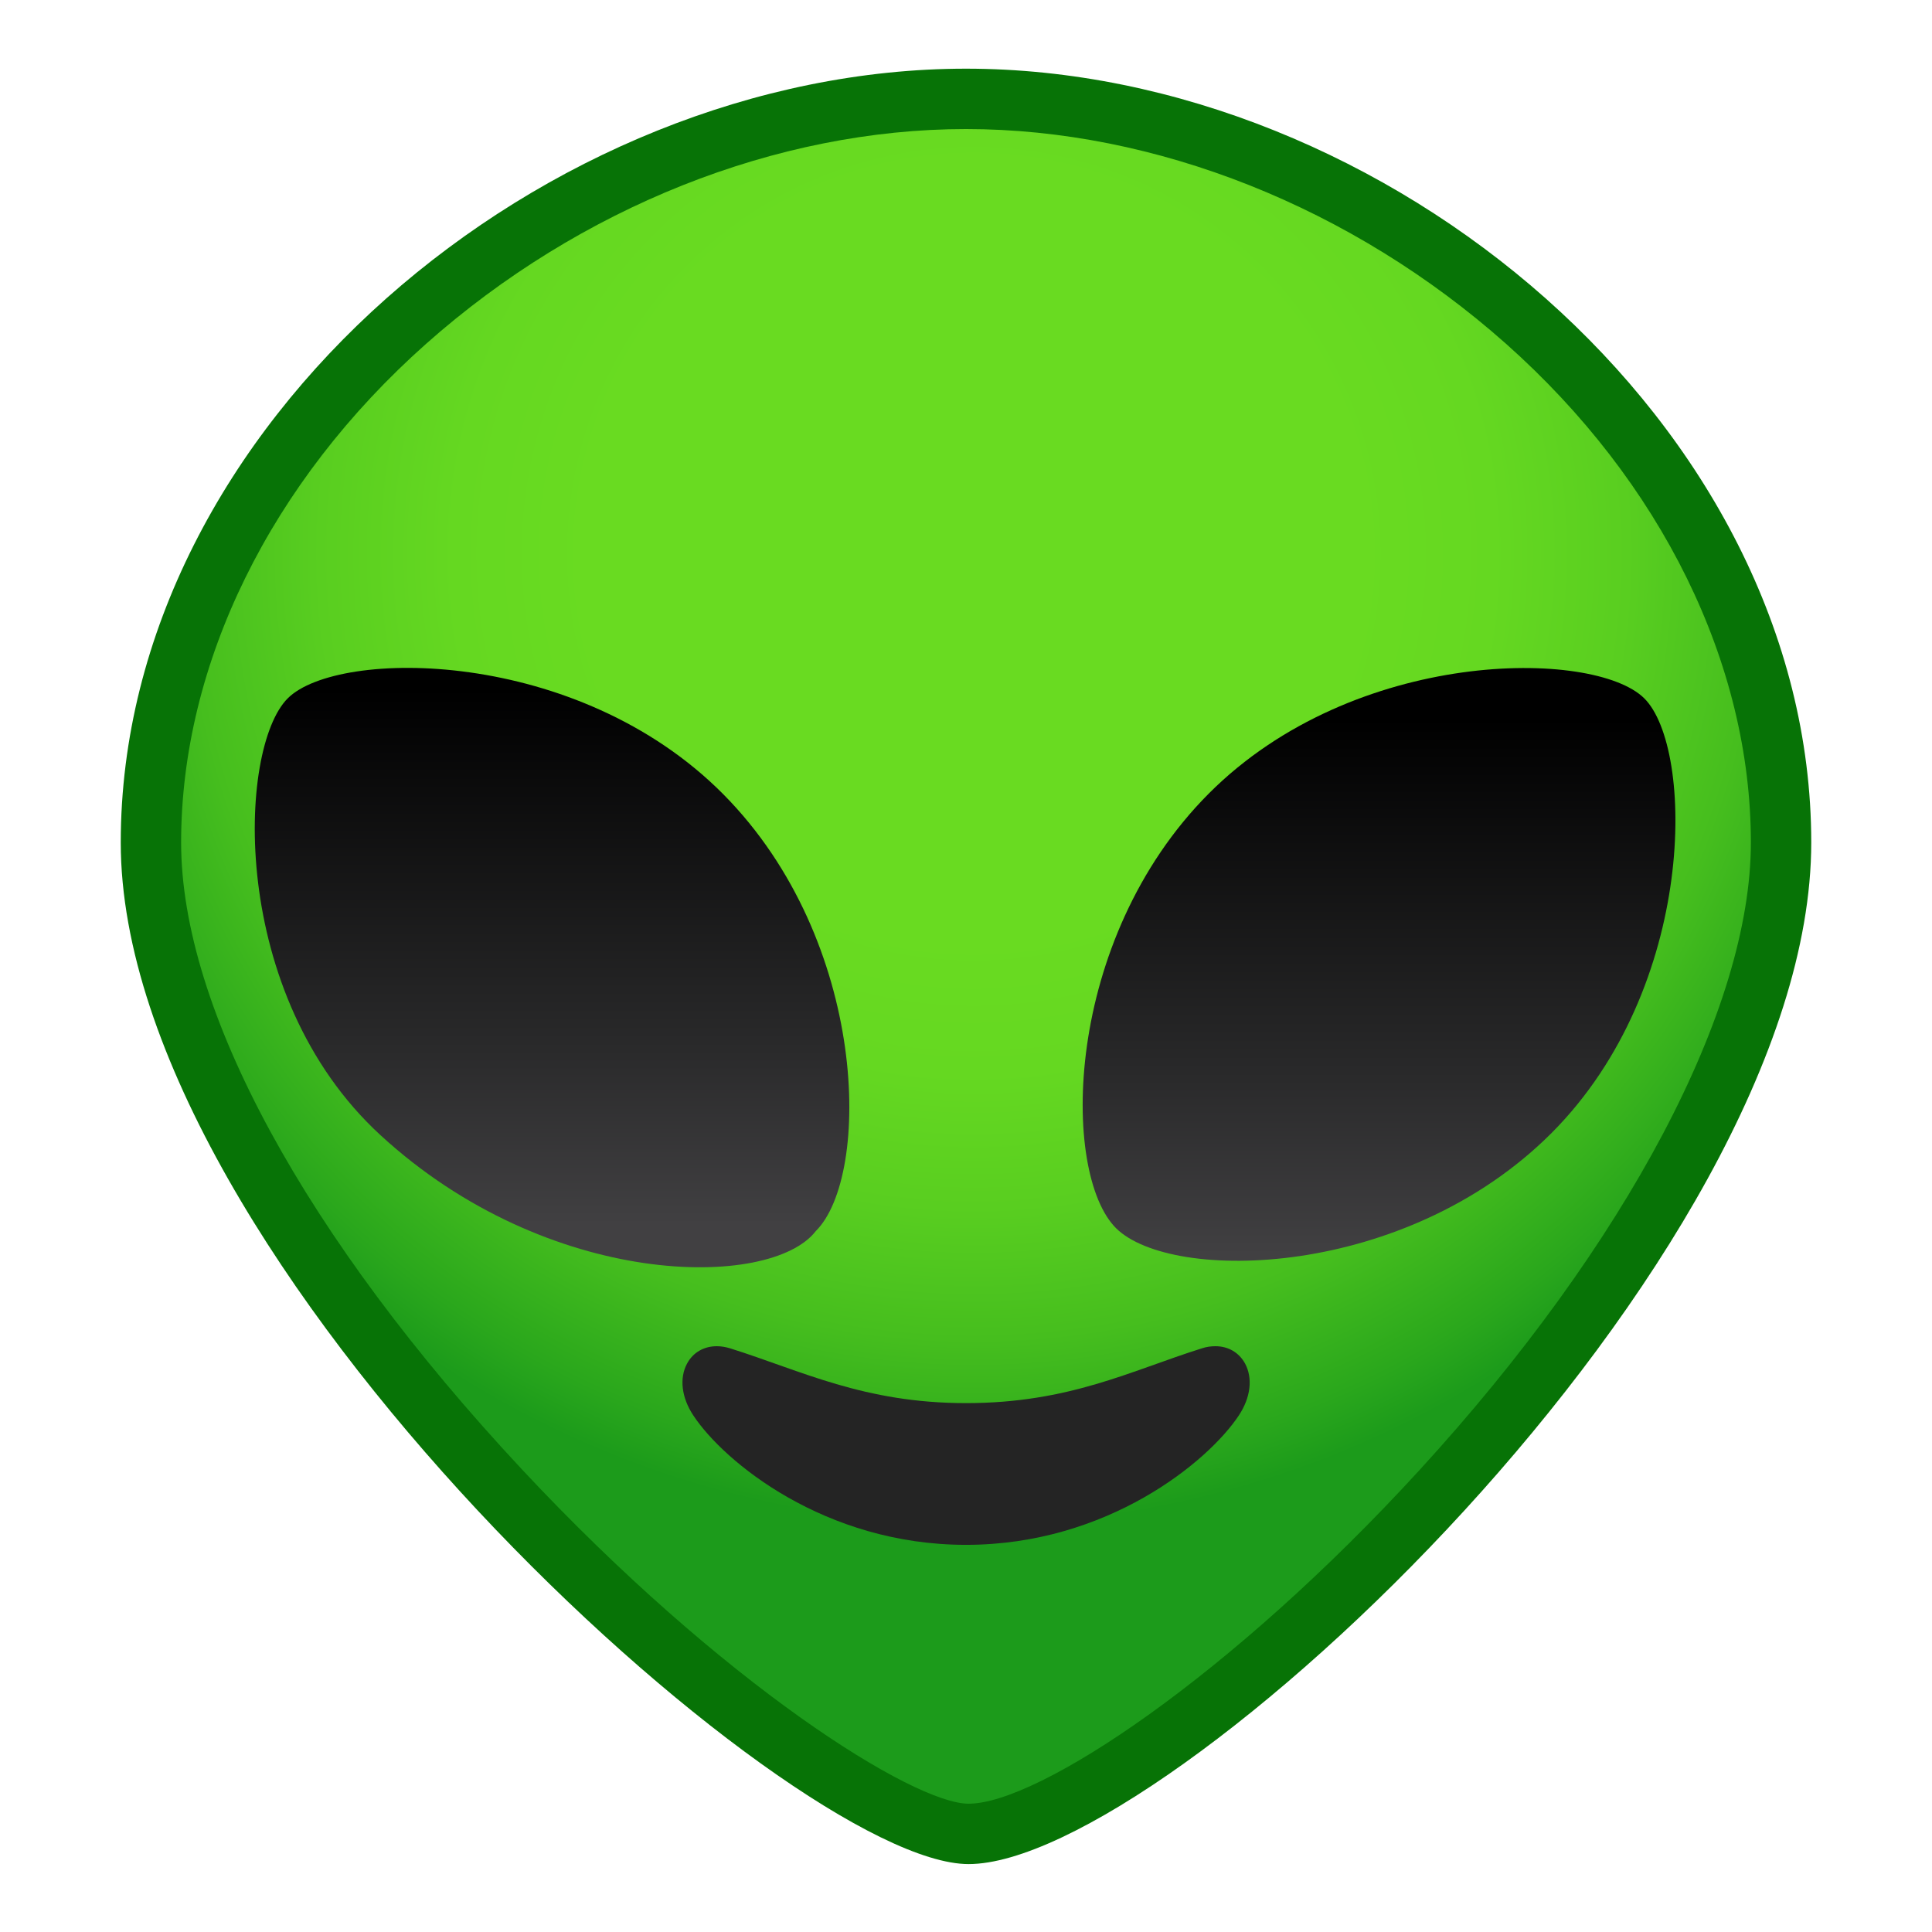
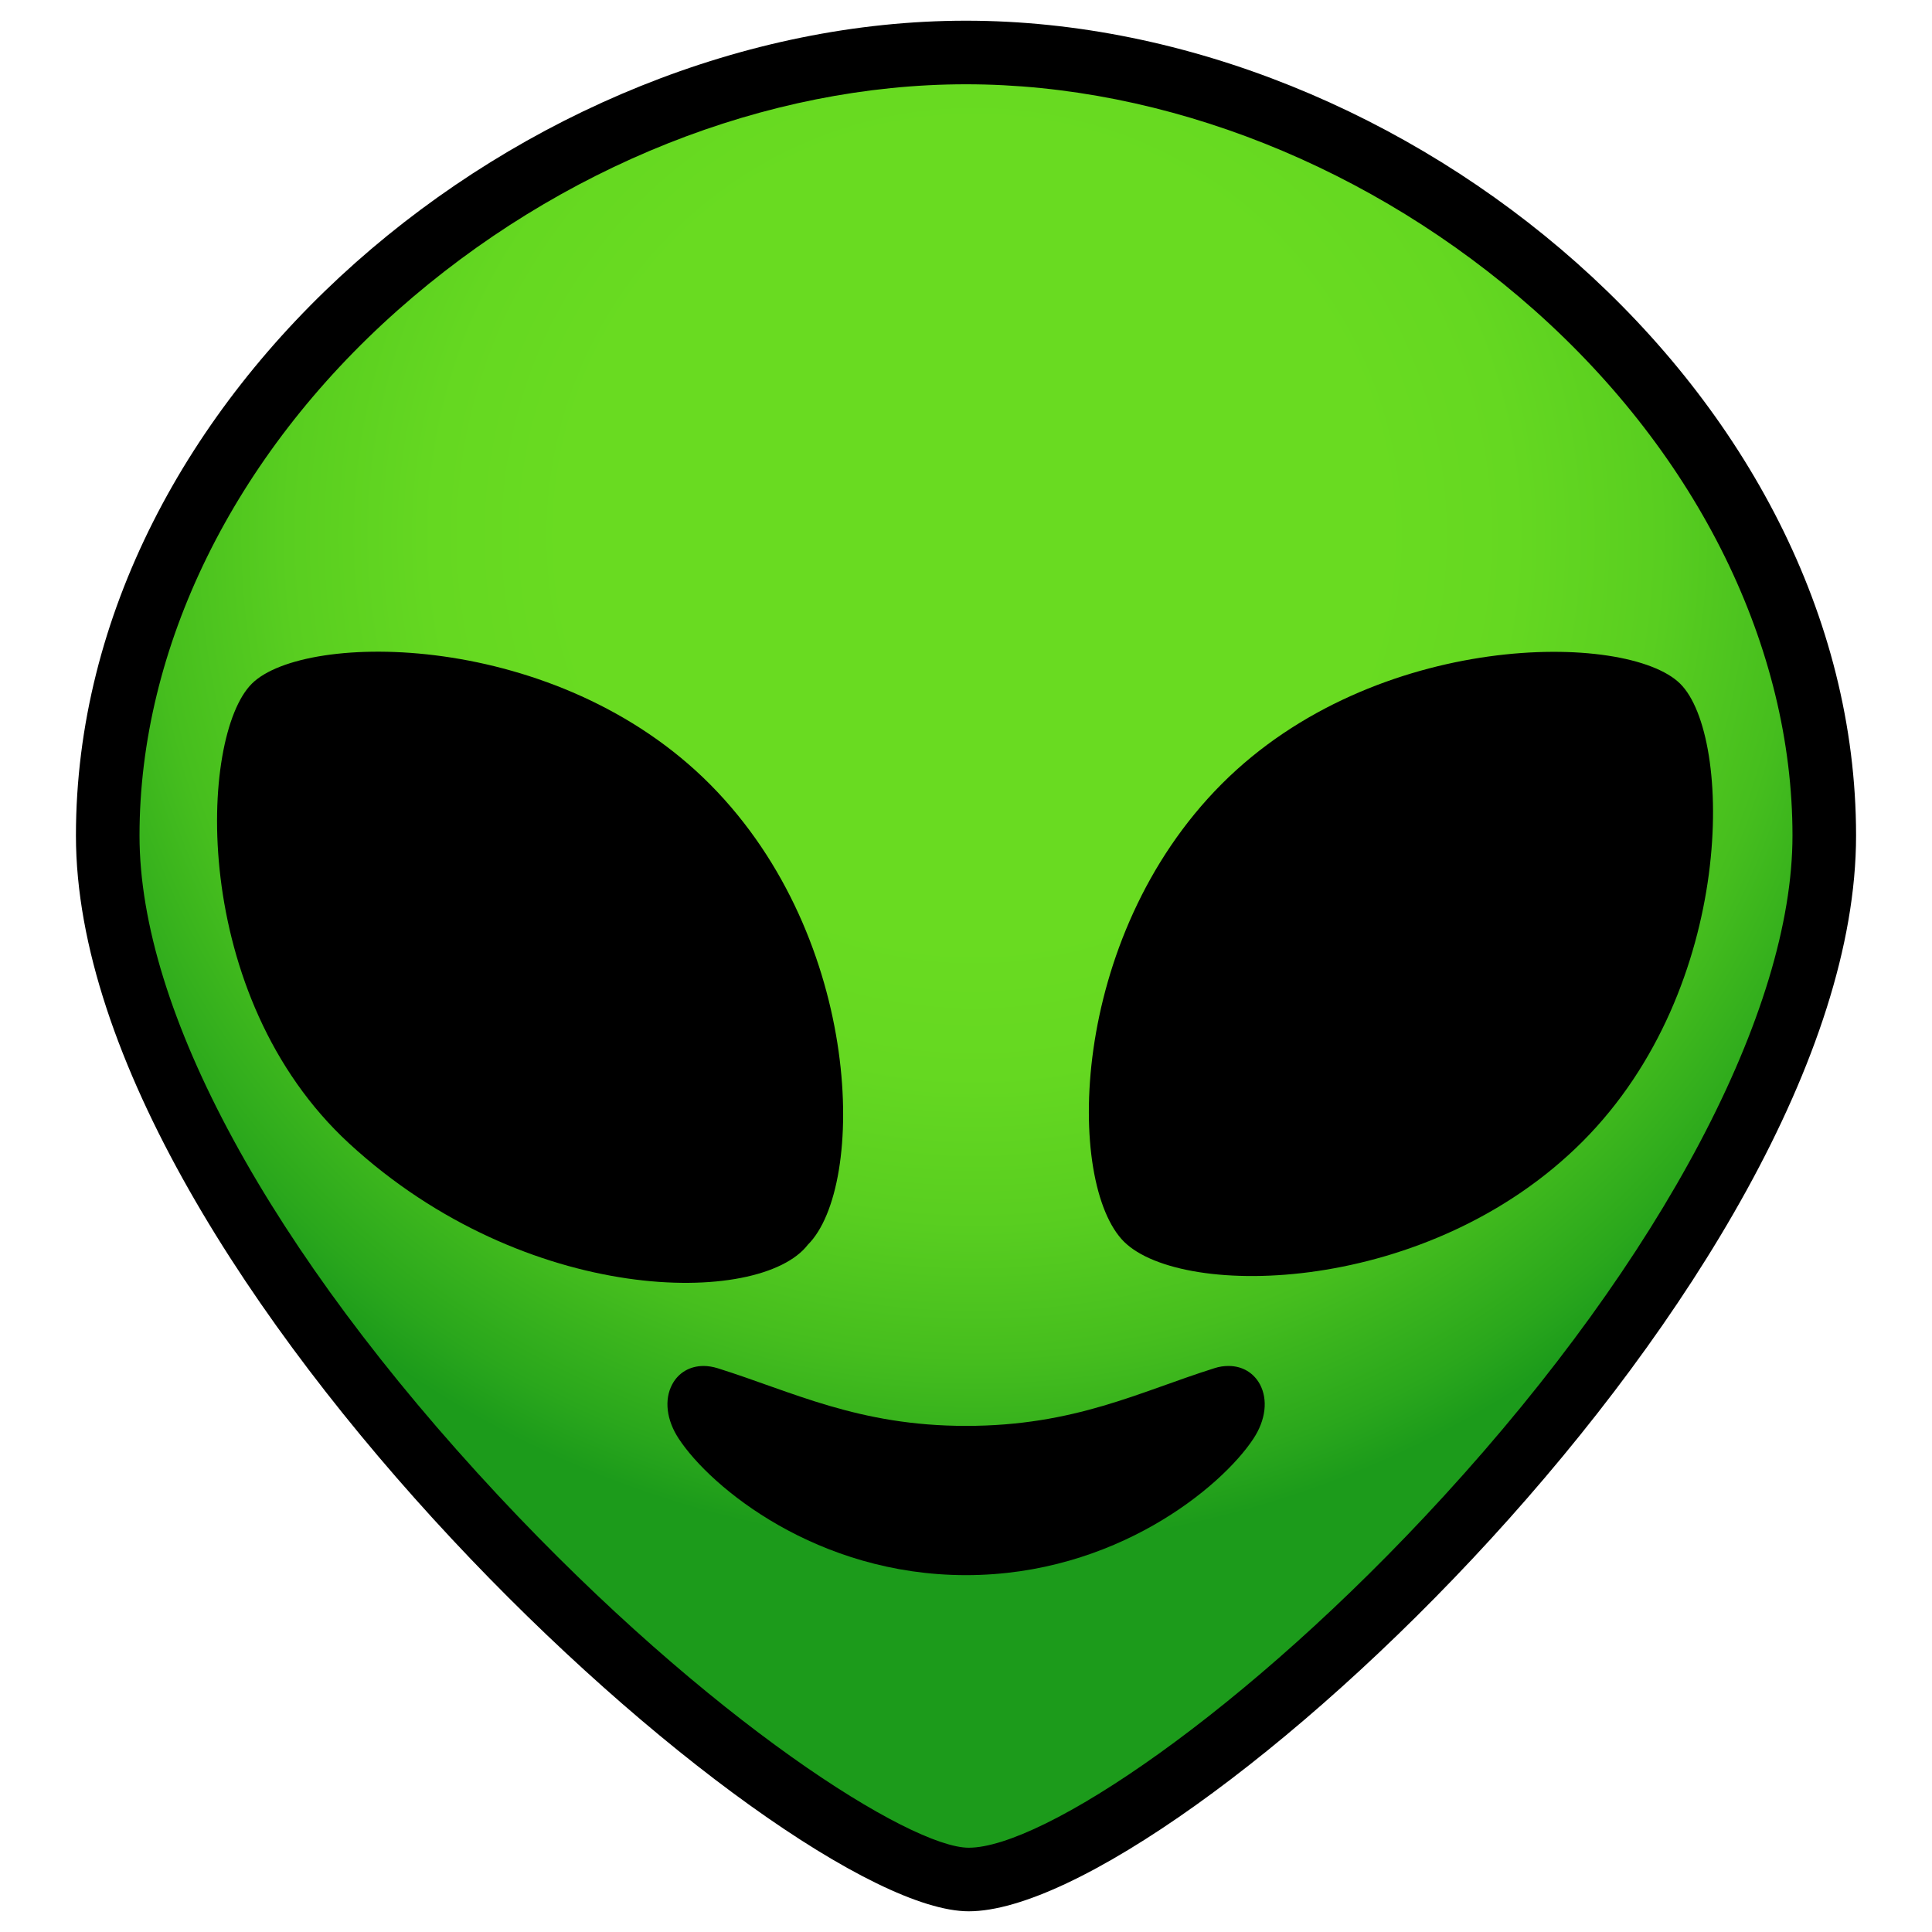
- <svg xmlns="http://www.w3.org/2000/svg" xmlns:xlink="http://www.w3.org/1999/xlink" width="128" height="128" style="enable-background:new 0 0 128 128;">
-   <symbol id="Grid" viewBox="-64.5 -64.5 129 129">
-     <g id="XMLID_102_">
-       <rect id="XMLID_110_" height="128" style="fill:none;stroke:#4285F4;stroke-miterlimit:10;" width="128" x="-64" y="-64" />
-       <path id="XMLID_109_" d="M36.95,37.82C27.32,46.32,14.2,51,0,51 c-14.27,0-27.39-4.62-36.96-13.01C-47.45,28.79-53,15.65-53,0c0-15.58,5.55-28.69,16.04-37.92C-27.36-46.35-14.24-51,0-51 c14.17,0,27.29,4.71,36.95,13.25C47.45-28.45,53-15.4,53,0C53,15.47,47.45,28.55,36.95,37.82z" style="fill:none;stroke:#4285F4;stroke-miterlimit:10;" />
-       <path id="XMLID_108_" d="M0,55L0,55L0,55c-29.59,0-57-19.01-57-55 c0-35.8,27.41-55,57-55h0h0c29.59,0,57,19.69,57,55C57,35.51,29.59,55,0,55z" style="fill:none;stroke:#4285F4;stroke-miterlimit:10;" />
-       <path id="XMLID_107_" d="M0-43c-12.29,0-23.54,3.94-31.68,11.09 C-40.39-24.25-45-13.21-45,0c0,29.7,22.6,43,45,43c21.67,0,45-13.46,45-43S21.67-43,0-43L0-43z" style="fill:none;stroke:#4285F4;stroke-miterlimit:10;" />
-       <line id="XMLID_106_" style="fill:none;stroke:#4285F4;stroke-miterlimit:10;" x1="-0.01" x2="-0.01" y1="51" y2="-51" />
-       <line id="XMLID_105_" style="fill:none;stroke:#4285F4;stroke-miterlimit:10;" x1="-16" x2="-16" y1="48.95" y2="-48.93" />
-       <line id="XMLID_104_" style="fill:none;stroke:#4285F4;stroke-miterlimit:10;" x1="15.99" x2="15.99" y1="48.91" y2="-48.93" />
-       <line id="XMLID_103_" style="fill:none;stroke:#4285F4;stroke-miterlimit:10;" x1="53" x2="-53" y1="0.08" y2="0.08" />
+ <svg xmlns="http://www.w3.org/2000/svg" width="100%" height="100%" viewBox="0 0 128 128" version="1.1" xml:space="preserve" style="fill-rule:evenodd;clip-rule:evenodd;stroke-linejoin:round;stroke-miterlimit:2;">
+   <g id="Grid">
    </g>
-   </symbol>
  <g id="Layer_1">
-     <g>
-       <radialGradient id="SVGID_1_" cx="64.519" cy="36.689" gradientUnits="userSpaceOnUse" r="71.482">
-         <stop offset="0.356" style="stop-color:#69DB21" />
-         <stop offset="0.482" style="stop-color:#65D821" />
-         <stop offset="0.606" style="stop-color:#59CE20" />
-         <stop offset="0.728" style="stop-color:#46BE1E" />
-         <stop offset="0.849" style="stop-color:#2AA71C" />
-         <stop offset="0.901" style="stop-color:#1C9B1B" />
-       </radialGradient>
-       <path d="M64.17,121.5C53.39,121.5,10,82.2,10,55.82c0-12.41,6.17-25,16.92-34.55 C37.46,11.92,50.97,6.55,64,6.55c13.03,0,26.55,5.36,37.08,14.72C111.83,30.81,118,43.41,118,55.82c0,11.68-8.18,27.31-22.45,42.9 C82.49,112.98,69.34,121.5,64.17,121.5z" style="fill:url(#SVGID_1_);" />
-       <path d="M64,8.55c12.55,0,25.58,5.18,35.76,14.21C110.08,31.93,116,43.98,116,55.82 c0,11.02-8.2,26.55-21.93,41.55c-12.51,13.67-25.27,22.13-29.9,22.13c-3.64,0-16.27-7.89-29.6-22.16 C20.23,81.98,12,66.85,12,55.82c0-11.84,5.92-23.89,16.24-33.05C38.42,13.74,51.45,8.55,64,8.55 M64,4.55 c-27.76,0-56,23.51-56,51.27c0,27.76,44.33,67.68,56.17,67.68c13.17,0,55.83-39.92,55.83-67.68S91.76,4.55,64,4.55L64,4.55z" style="fill:#077306;" />
+     <g transform="matrix(1.05302,0,0,1.05302,-3.393278,-3.419604)">
+       <path d="M64.17,121.5C53.39,121.5 10,82.2 10,55.82C10,43.41 16.17,30.82 26.92,21.27C37.46,11.92 50.97,6.55 64,6.55C77.03,6.55 90.55,11.91 101.08,21.27C111.83,30.81 118,43.41 118,55.82C118,67.5 109.82,83.13 95.55,98.72C82.49,112.98 69.34,121.5 64.17,121.5Z" style="fill:url(#_Radial1);fill-rule:nonzero;" />
    </g>
-     <linearGradient id="SVGID_3_" gradientUnits="userSpaceOnUse" x1="36.576" x2="36.576" y1="81.167" y2="45.665">
-       <stop offset="0" style="stop-color:#414042" />
-       <stop offset="0.344" style="stop-color:#29292A" />
-       <stop offset="1" style="stop-color:#000000" />
-     </linearGradient>
-     <path d="M54.05,81.56c-2.99,3.89-17.71,3.89-28.85-6.36c-10.1-9.29-9.46-25.64-6.13-28.94 c3.33-3.31,19.19-3.38,28.85,6.36C57.58,62.37,57.72,77.92,54.05,81.56z" style="fill:url(#SVGID_3_);" />
-     <linearGradient id="SVGID_4_" gradientUnits="userSpaceOnUse" x1="91.364" x2="91.364" y1="83.167" y2="47.642">
-       <stop offset="0" style="stop-color:#414042" />
-       <stop offset="0.344" style="stop-color:#29292A" />
-       <stop offset="1" style="stop-color:#000000" />
-     </linearGradient>
-     <path d="M80.08,52.58c9.66-9.69,25.52-9.61,28.85-6.32c3.33,3.28,3.53,19.11-6.13,28.8 c-9.67,9.69-25.16,9.95-28.85,6.32C70.28,77.75,70.42,62.28,80.08,52.58z" style="fill:url(#SVGID_4_);" />
-     <path id="XMLID_2_" d="M64,102.35c-9.37,0-16.06-5.52-18.07-8.58c-0.78-1.18-0.93-2.47-0.41-3.43 c0.39-0.73,1.11-1.15,1.97-1.15c0.29,0,0.58,0.05,0.88,0.14c4.72,1.48,8.85,3.63,15.63,3.63c6.85,0,10.92-2.15,15.63-3.63 c0.3-0.1,0.6-0.14,0.89-0.14c0.86,0,1.57,0.42,1.97,1.15c0.52,0.97,0.37,2.25-0.41,3.43C80.06,96.83,73.37,102.35,64,102.35z" style="fill:#242424;" />
-   </g>
-   <g id="Layer_2" style="display:none;">
-     <g style="display:inline;">
-       <g style="opacity:0.6;">
-         <circle cx="64" cy="64" r="28" style="opacity:0.61;fill:none;stroke:#000000;stroke-width:0.263;stroke-miterlimit:10;" />
-         <line style="opacity:0.61;fill:none;stroke:#000000;stroke-width:0.25;stroke-miterlimit:10;" x1="84" x2="84" y1="0" y2="128" />
-         <line style="opacity:0.61;fill:none;stroke:#000000;stroke-width:0.25;stroke-miterlimit:10;" x1="44" x2="44" y1="0" y2="128" />
-         <line style="opacity:0.61;fill:none;stroke:#000000;stroke-width:0.25;stroke-miterlimit:10;" x1="64" x2="64" y1="0" y2="128" />
-         <line style="opacity:0.61;fill:none;stroke:#000000;stroke-width:0.25;stroke-miterlimit:10;" x1="128" x2="0" y1="64" y2="64" />
-         <line style="opacity:0.61;fill:none;stroke:#000000;stroke-width:0.25;stroke-miterlimit:10;" x1="128" x2="0" y1="44" y2="44" />
-         <line style="opacity:0.61;fill:none;stroke:#000000;stroke-width:0.25;stroke-miterlimit:10;" x1="128" x2="0" y1="83.75" y2="83.75" />
-         <line style="opacity:0.61;fill:none;stroke:#000000;stroke-width:0.25;stroke-miterlimit:10;" x1="128" x2="0" y1="128" y2="0" />
-         <line style="opacity:0.61;fill:none;stroke:#000000;stroke-width:0.25;stroke-miterlimit:10;" x1="0" x2="128" y1="128" y2="0" />
-         <g style="opacity:0.61;">
-           <path d="M64,4.26c32.94,0,59.74,26.8,59.74,59.74S96.94,123.74,64,123.74S4.26,96.94,4.26,64S31.06,4.26,64,4.26 M64,4 C30.86,4,4,30.86,4,64s26.86,60,60,60s60-26.86,60-60S97.14,4,64,4L64,4z" />
-         </g>
-         <path d="M107.97,115.97H20.03 c-4.42,0-8.03-3.61-8.03-8.03V20.03c0-4.42,3.61-8.03,8.03-8.03h87.94c4.42,0,8.03,3.61,8.03,8.03v87.91 C116,112.36,112.39,115.97,107.97,115.97z" style="opacity:0.61;fill:none;stroke:#000000;stroke-width:0.258;stroke-miterlimit:10;" />
-         <path d="M100,124H28c-4.4,0-8-3.6-8-8 V12c0-4.4,3.6-8,8-8h72c4.4,0,8,3.6,8,8v104C108,120.4,104.4,124,100,124z" style="opacity:0.61;fill:none;stroke:#000000;stroke-width:0.263;stroke-miterlimit:10;" />
-         <path d="M113.77,108H14.23 C8.6,108,4,103.4,4,97.77V30.28c0-5.63,4.6-10.23,10.23-10.23h99.54c5.63,0,10.23,4.6,10.23,10.23v67.48 C124,103.4,119.4,108,113.77,108z" style="opacity:0.61;fill:none;stroke:#000000;stroke-width:0.263;stroke-miterlimit:10;" />
-       </g>
-       <g>
-         <g style="opacity:0.2;">
-           <defs>
-             <rect id="SVGID_2_" height="128" style="opacity:0.2;" width="128" x="0" y="0" />
-           </defs>
-           <clipPath id="SVGID_5_">
-             <use style="overflow:visible;" xlink:href="#SVGID_2_" />
-           </clipPath>
-           <g style="clip-path:url(#SVGID_5_);">
-             <g>
-               <line style="fill:none;stroke:#000000;stroke-width:0.25;stroke-miterlimit:10;" x1="-28" x2="-28" y1="160" y2="-32" />
-               <line style="fill:none;stroke:#000000;stroke-width:0.25;stroke-miterlimit:10;" x1="-24" x2="-24" y1="160" y2="-32" />
-               <line style="fill:none;stroke:#000000;stroke-width:0.25;stroke-miterlimit:10;" x1="-20" x2="-20" y1="160" y2="-32" />
-               <line style="fill:none;stroke:#000000;stroke-width:0.25;stroke-miterlimit:10;" x1="-16" x2="-16" y1="160" y2="-32" />
-               <line style="fill:none;stroke:#000000;stroke-width:0.25;stroke-miterlimit:10;" x1="-12" x2="-12" y1="160" y2="-32" />
-               <line style="fill:none;stroke:#000000;stroke-width:0.25;stroke-miterlimit:10;" x1="-8" x2="-8" y1="160" y2="-32" />
-               <line style="fill:none;stroke:#000000;stroke-width:0.25;stroke-miterlimit:10;" x1="-4" x2="-4" y1="160" y2="-32" />
-               <line style="fill:none;stroke:#000000;stroke-width:0.25;stroke-miterlimit:10;" x1="0" x2="0" y1="160" y2="-32" />
-               <line style="fill:none;stroke:#000000;stroke-width:0.25;stroke-miterlimit:10;" x1="4" x2="4" y1="160" y2="-32" />
-               <line style="fill:none;stroke:#000000;stroke-width:0.25;stroke-miterlimit:10;" x1="8" x2="8" y1="160" y2="-32" />
-               <line style="fill:none;stroke:#000000;stroke-width:0.25;stroke-miterlimit:10;" x1="12" x2="12" y1="160" y2="-32" />
-               <line style="fill:none;stroke:#000000;stroke-width:0.25;stroke-miterlimit:10;" x1="16" x2="16" y1="160" y2="-32" />
-               <line style="fill:none;stroke:#000000;stroke-width:0.25;stroke-miterlimit:10;" x1="20" x2="20" y1="160" y2="-32" />
-               <line style="fill:none;stroke:#000000;stroke-width:0.25;stroke-miterlimit:10;" x1="24" x2="24" y1="160" y2="-32" />
-               <line style="fill:none;stroke:#000000;stroke-width:0.25;stroke-miterlimit:10;" x1="28" x2="28" y1="160" y2="-32" />
-               <line style="fill:none;stroke:#000000;stroke-width:0.25;stroke-miterlimit:10;" x1="32" x2="32" y1="160" y2="-32" />
-               <line style="fill:none;stroke:#000000;stroke-width:0.25;stroke-miterlimit:10;" x1="36" x2="36" y1="160" y2="-32" />
-               <line style="fill:none;stroke:#000000;stroke-width:0.25;stroke-miterlimit:10;" x1="40" x2="40" y1="160" y2="-32" />
-               <line style="fill:none;stroke:#000000;stroke-width:0.25;stroke-miterlimit:10;" x1="44" x2="44" y1="160" y2="-32" />
-               <line style="fill:none;stroke:#000000;stroke-width:0.25;stroke-miterlimit:10;" x1="48" x2="48" y1="160" y2="-32" />
-               <line style="fill:none;stroke:#000000;stroke-width:0.25;stroke-miterlimit:10;" x1="52" x2="52" y1="160" y2="-32" />
-               <line style="fill:none;stroke:#000000;stroke-width:0.25;stroke-miterlimit:10;" x1="56" x2="56" y1="160" y2="-32" />
-               <line style="fill:none;stroke:#000000;stroke-width:0.25;stroke-miterlimit:10;" x1="60" x2="60" y1="160" y2="-32" />
-               <line style="fill:none;stroke:#000000;stroke-width:0.25;stroke-miterlimit:10;" x1="64" x2="64" y1="160" y2="-32" />
-               <line style="fill:none;stroke:#000000;stroke-width:0.25;stroke-miterlimit:10;" x1="68" x2="68" y1="160" y2="-32" />
-               <line style="fill:none;stroke:#000000;stroke-width:0.25;stroke-miterlimit:10;" x1="72" x2="72" y1="160" y2="-32" />
-               <line style="fill:none;stroke:#000000;stroke-width:0.25;stroke-miterlimit:10;" x1="76" x2="76" y1="160" y2="-32" />
-               <line style="fill:none;stroke:#000000;stroke-width:0.25;stroke-miterlimit:10;" x1="80" x2="80" y1="160" y2="-32" />
-               <line style="fill:none;stroke:#000000;stroke-width:0.25;stroke-miterlimit:10;" x1="84" x2="84" y1="160" y2="-32" />
-               <line style="fill:none;stroke:#000000;stroke-width:0.25;stroke-miterlimit:10;" x1="88" x2="88" y1="160" y2="-32" />
-               <line style="fill:none;stroke:#000000;stroke-width:0.25;stroke-miterlimit:10;" x1="92" x2="92" y1="160" y2="-32" />
-               <line style="fill:none;stroke:#000000;stroke-width:0.25;stroke-miterlimit:10;" x1="96" x2="96" y1="160" y2="-32" />
-               <line style="fill:none;stroke:#000000;stroke-width:0.25;stroke-miterlimit:10;" x1="100" x2="100" y1="160" y2="-32" />
-               <line style="fill:none;stroke:#000000;stroke-width:0.25;stroke-miterlimit:10;" x1="104" x2="104" y1="160" y2="-32" />
-               <line style="fill:none;stroke:#000000;stroke-width:0.25;stroke-miterlimit:10;" x1="108" x2="108" y1="160" y2="-32" />
-               <line style="fill:none;stroke:#000000;stroke-width:0.25;stroke-miterlimit:10;" x1="112" x2="112" y1="160" y2="-32" />
-               <line style="fill:none;stroke:#000000;stroke-width:0.25;stroke-miterlimit:10;" x1="116" x2="116" y1="160" y2="-32" />
-               <line style="fill:none;stroke:#000000;stroke-width:0.25;stroke-miterlimit:10;" x1="120" x2="120" y1="160" y2="-32" />
-               <line style="fill:none;stroke:#000000;stroke-width:0.25;stroke-miterlimit:10;" x1="124" x2="124" y1="160" y2="-32" />
-               <line style="fill:none;stroke:#000000;stroke-width:0.25;stroke-miterlimit:10;" x1="128" x2="128" y1="160" y2="-32" />
-               <line style="fill:none;stroke:#000000;stroke-width:0.25;stroke-miterlimit:10;" x1="132" x2="132" y1="160" y2="-32" />
-               <line style="fill:none;stroke:#000000;stroke-width:0.25;stroke-miterlimit:10;" x1="136" x2="136" y1="160" y2="-32" />
-               <line style="fill:none;stroke:#000000;stroke-width:0.25;stroke-miterlimit:10;" x1="137" x2="137" y1="166.05" y2="-25.95" />
-               <line style="fill:none;stroke:#000000;stroke-width:0.25;stroke-miterlimit:10;" x1="144" x2="144" y1="160" y2="-32" />
-               <line style="fill:none;stroke:#000000;stroke-width:0.25;stroke-miterlimit:10;" x1="148" x2="148" y1="160" y2="-32" />
-               <line style="fill:none;stroke:#000000;stroke-width:0.25;stroke-miterlimit:10;" x1="152" x2="152" y1="160" y2="-32" />
-               <line style="fill:none;stroke:#000000;stroke-width:0.25;stroke-miterlimit:10;" x1="156" x2="156" y1="160" y2="-32" />
-             </g>
-             <g>
-               <line style="fill:none;stroke:#000000;stroke-width:0.25;stroke-miterlimit:10;" x1="-32" x2="160" y1="-28" y2="-28" />
-               <line style="fill:none;stroke:#000000;stroke-width:0.25;stroke-miterlimit:10;" x1="-32" x2="160" y1="-24" y2="-24" />
-               <line style="fill:none;stroke:#000000;stroke-width:0.25;stroke-miterlimit:10;" x1="-32" x2="160" y1="-20" y2="-20" />
-               <line style="fill:none;stroke:#000000;stroke-width:0.25;stroke-miterlimit:10;" x1="-32" x2="160" y1="-16" y2="-16" />
-               <line style="fill:none;stroke:#000000;stroke-width:0.25;stroke-miterlimit:10;" x1="-32" x2="160" y1="-12" y2="-12" />
-               <line style="fill:none;stroke:#000000;stroke-width:0.25;stroke-miterlimit:10;" x1="-32" x2="160" y1="-8" y2="-8" />
-               <line style="fill:none;stroke:#000000;stroke-width:0.25;stroke-miterlimit:10;" x1="-32" x2="160" y1="-4" y2="-4" />
-               <line style="fill:none;stroke:#000000;stroke-width:0.25;stroke-miterlimit:10;" x1="-32" x2="160" y1="0" y2="0" />
-               <line style="fill:none;stroke:#000000;stroke-width:0.25;stroke-miterlimit:10;" x1="-32" x2="160" y1="4" y2="4" />
-               <line style="fill:none;stroke:#000000;stroke-width:0.25;stroke-miterlimit:10;" x1="-32" x2="160" y1="8" y2="8" />
-               <line style="fill:none;stroke:#000000;stroke-width:0.25;stroke-miterlimit:10;" x1="-32" x2="160" y1="12" y2="12" />
-               <line style="fill:none;stroke:#000000;stroke-width:0.25;stroke-miterlimit:10;" x1="-32" x2="160" y1="16" y2="16" />
-               <line style="fill:none;stroke:#000000;stroke-width:0.25;stroke-miterlimit:10;" x1="-32" x2="160" y1="20" y2="20" />
-               <line style="fill:none;stroke:#000000;stroke-width:0.25;stroke-miterlimit:10;" x1="-32" x2="160" y1="24" y2="24" />
-               <line style="fill:none;stroke:#000000;stroke-width:0.25;stroke-miterlimit:10;" x1="-32" x2="160" y1="28" y2="28" />
-               <line style="fill:none;stroke:#000000;stroke-width:0.25;stroke-miterlimit:10;" x1="-32" x2="160" y1="32" y2="32" />
-               <line style="fill:none;stroke:#000000;stroke-width:0.25;stroke-miterlimit:10;" x1="-32" x2="160" y1="36" y2="36" />
-               <line style="fill:none;stroke:#000000;stroke-width:0.25;stroke-miterlimit:10;" x1="-32" x2="160" y1="40" y2="40" />
-               <line style="fill:none;stroke:#000000;stroke-width:0.25;stroke-miterlimit:10;" x1="-32" x2="160" y1="44" y2="44" />
-               <line style="fill:none;stroke:#000000;stroke-width:0.25;stroke-miterlimit:10;" x1="-32" x2="160" y1="48" y2="48" />
-               <line style="fill:none;stroke:#000000;stroke-width:0.25;stroke-miterlimit:10;" x1="-32" x2="160" y1="52" y2="52" />
-               <line style="fill:none;stroke:#000000;stroke-width:0.25;stroke-miterlimit:10;" x1="-32" x2="160" y1="56" y2="56" />
-               <line style="fill:none;stroke:#000000;stroke-width:0.25;stroke-miterlimit:10;" x1="-32" x2="160" y1="60" y2="60" />
-               <line style="fill:none;stroke:#000000;stroke-width:0.25;stroke-miterlimit:10;" x1="-32" x2="160" y1="64" y2="64" />
-               <line style="fill:none;stroke:#000000;stroke-width:0.25;stroke-miterlimit:10;" x1="-32" x2="160" y1="68" y2="68" />
-               <line style="fill:none;stroke:#000000;stroke-width:0.25;stroke-miterlimit:10;" x1="-32" x2="160" y1="72" y2="72" />
-               <line style="fill:none;stroke:#000000;stroke-width:0.25;stroke-miterlimit:10;" x1="-32" x2="160" y1="76" y2="76" />
-               <line style="fill:none;stroke:#000000;stroke-width:0.25;stroke-miterlimit:10;" x1="-32" x2="160" y1="80" y2="80" />
-               <line style="fill:none;stroke:#000000;stroke-width:0.25;stroke-miterlimit:10;" x1="-32" x2="160" y1="84" y2="84" />
-               <line style="fill:none;stroke:#000000;stroke-width:0.25;stroke-miterlimit:10;" x1="-32" x2="160" y1="88" y2="88" />
-               <line style="fill:none;stroke:#000000;stroke-width:0.25;stroke-miterlimit:10;" x1="-32" x2="160" y1="92" y2="92" />
-               <line style="fill:none;stroke:#000000;stroke-width:0.25;stroke-miterlimit:10;" x1="-32" x2="160" y1="96" y2="96" />
-               <line style="fill:none;stroke:#000000;stroke-width:0.25;stroke-miterlimit:10;" x1="-32" x2="160" y1="100" y2="100" />
-               <line style="fill:none;stroke:#000000;stroke-width:0.25;stroke-miterlimit:10;" x1="-32" x2="160" y1="104" y2="104" />
-               <line style="fill:none;stroke:#000000;stroke-width:0.25;stroke-miterlimit:10;" x1="-32" x2="160" y1="108" y2="108" />
-               <line style="fill:none;stroke:#000000;stroke-width:0.25;stroke-miterlimit:10;" x1="-32" x2="160" y1="112" y2="112" />
-               <line style="fill:none;stroke:#000000;stroke-width:0.25;stroke-miterlimit:10;" x1="-32" x2="160" y1="116" y2="116" />
-               <line style="fill:none;stroke:#000000;stroke-width:0.25;stroke-miterlimit:10;" x1="-32" x2="160" y1="120" y2="120" />
-               <line style="fill:none;stroke:#000000;stroke-width:0.25;stroke-miterlimit:10;" x1="-32" x2="160" y1="124" y2="124" />
-               <line style="fill:none;stroke:#000000;stroke-width:0.25;stroke-miterlimit:10;" x1="-32" x2="160" y1="128" y2="128" />
-               <line style="fill:none;stroke:#000000;stroke-width:0.25;stroke-miterlimit:10;" x1="-32" x2="160" y1="132" y2="132" />
-               <line style="fill:none;stroke:#000000;stroke-width:0.25;stroke-miterlimit:10;" x1="-32" x2="160" y1="136" y2="136" />
-               <line style="fill:none;stroke:#000000;stroke-width:0.25;stroke-miterlimit:10;" x1="-32" x2="160" y1="140" y2="140" />
-               <line style="fill:none;stroke:#000000;stroke-width:0.25;stroke-miterlimit:10;" x1="-32" x2="160" y1="144" y2="144" />
-               <line style="fill:none;stroke:#000000;stroke-width:0.25;stroke-miterlimit:10;" x1="-32" x2="160" y1="148" y2="148" />
-               <line style="fill:none;stroke:#000000;stroke-width:0.25;stroke-miterlimit:10;" x1="-32" x2="160" y1="152" y2="152" />
-               <line style="fill:none;stroke:#000000;stroke-width:0.25;stroke-miterlimit:10;" x1="-32" x2="160" y1="156" y2="156" />
-             </g>
-             <path d="M159.75-31.75v191.5h-191.5v-191.5H159.75 M160-32H-32v192h192V-32L160-32z" />
-           </g>
-         </g>
-         <g>
-           <rect height="128" style="opacity:0.3;fill:#F44336;" width="4" x="0" y="0" />
-           <rect height="128" style="opacity:0.3;fill:#F44336;" width="4" x="124" y="0" />
-           <rect height="120" style="opacity:0.3;fill:#F44336;" transform="matrix(-1.836970e-16 1 -1 -1.836970e-16 66 -62)" width="4" x="62" y="-58" />
-           <rect height="120" style="opacity:0.3;fill:#F44336;" transform="matrix(-1.836970e-16 1 -1 -1.836970e-16 190 62)" width="4" x="62" y="66" />
-         </g>
-       </g>
+     <g transform="matrix(1.05302,0,0,1.05302,-3.393278,-3.419604)">
+       <path d="M64,8.55C76.55,8.55 89.58,13.73 99.76,22.76C110.08,31.93 116,43.98 116,55.82C116,66.84 107.8,82.37 94.07,97.37C81.56,111.04 68.8,119.5 64.17,119.5C60.53,119.5 47.9,111.61 34.57,97.34C20.23,81.98 12,66.85 12,55.82C12,43.98 17.92,31.93 28.24,22.77C38.42,13.74 51.45,8.55 64,8.55M64,4.55C36.24,4.55 8,28.06 8,55.82C8,83.58 52.33,123.5 64.17,123.5C77.34,123.5 120,83.58 120,55.82C120,28.06 91.76,4.55 64,4.55Z" style="fill-rule:nonzero;" />
+     </g>
+     <g transform="matrix(1.05302,0,0,1.05302,-3.393278,-3.419604)">
+       <path d="M54.05,81.56C51.06,85.45 36.34,85.45 25.2,75.2C15.1,65.91 15.74,49.56 19.07,46.26C22.4,42.95 38.26,42.88 47.92,52.62C57.58,62.37 57.72,77.92 54.05,81.56Z" style="fill-rule:nonzero;" />
+     </g>
+     <g transform="matrix(1.05302,0,0,1.05302,-3.393278,-3.419604)">
+       <path d="M80.08,52.58C89.74,42.89 105.6,42.97 108.93,46.26C112.26,49.54 112.46,65.37 102.8,75.06C93.13,84.75 77.64,85.01 73.95,81.38C70.28,77.75 70.42,62.28 80.08,52.58Z" style="fill-rule:nonzero;" />
+     </g>
+     <g id="XMLID_2_" transform="matrix(1.05302,0,0,1.05302,-3.393278,-3.419604)">
+       <path d="M64,102.35C54.63,102.35 47.94,96.83 45.93,93.77C45.15,92.59 45,91.3 45.52,90.34C45.91,89.61 46.63,89.19 47.49,89.19C47.78,89.19 48.07,89.24 48.37,89.33C53.09,90.81 57.22,92.96 64,92.96C70.85,92.96 74.92,90.81 79.63,89.33C79.93,89.23 80.23,89.19 80.52,89.19C81.38,89.19 82.09,89.61 82.49,90.34C83.01,91.31 82.86,92.59 82.08,93.77C80.06,96.83 73.37,102.35 64,102.35Z" style="fill-rule:nonzero;" />
    </g>
  </g>
-   <g id="Layer_3" style="display:none;">
-     <rect id="XMLID_46_" height="128" style="display:inline;fill:none;stroke:#616161;stroke-width:0.25;stroke-miterlimit:10;" transform="matrix(-1.346904e-10 -1 1 -1.346904e-10 8.631098e-09 128)" width="128" x="0" />
-     <g id="XMLID_9_" style="display:inline;">
-       <rect id="XMLID_45_" height="128" style="fill:none;stroke:#E0E0E0;stroke-width:0.25;stroke-miterlimit:10;" width="128" x="0" />
-       <line id="XMLID_44_" style="fill:none;stroke:#E0E0E0;stroke-width:0.25;stroke-miterlimit:10;" x1="8" x2="8" y1="0" y2="128" />
-       <line id="XMLID_43_" style="fill:none;stroke:#E0E0E0;stroke-width:0.25;stroke-miterlimit:10;" x1="16" x2="16" y1="0" y2="128" />
-       <line id="XMLID_42_" style="fill:none;stroke:#E0E0E0;stroke-width:0.25;stroke-miterlimit:10;" x1="24" x2="24" y1="0" y2="128" />
-       <line id="XMLID_41_" style="fill:none;stroke:#E0E0E0;stroke-width:0.25;stroke-miterlimit:10;" x1="32" x2="32" y1="0" y2="128" />
-       <line id="XMLID_40_" style="fill:none;stroke:#E0E0E0;stroke-width:0.25;stroke-miterlimit:10;" x1="40" x2="40" y1="0" y2="128" />
-       <line id="XMLID_39_" style="fill:none;stroke:#E0E0E0;stroke-width:0.25;stroke-miterlimit:10;" x1="48" x2="48" y1="0" y2="128" />
-       <line id="XMLID_38_" style="fill:none;stroke:#E0E0E0;stroke-width:0.25;stroke-miterlimit:10;" x1="56" x2="56" y1="0" y2="128" />
-       <line id="XMLID_37_" style="fill:none;stroke:#E0E0E0;stroke-width:0.25;stroke-miterlimit:10;" x1="63.99" x2="63.99" y1="0" y2="128" />
-       <line id="XMLID_36_" style="fill:none;stroke:#E0E0E0;stroke-width:0.25;stroke-miterlimit:10;" x1="71.99" x2="71.99" y1="0" y2="128" />
-       <line id="XMLID_35_" style="fill:none;stroke:#E0E0E0;stroke-width:0.25;stroke-miterlimit:10;" x1="79.99" x2="79.99" y1="0" y2="128" />
-       <line id="XMLID_34_" style="fill:none;stroke:#E0E0E0;stroke-width:0.25;stroke-miterlimit:10;" x1="87.99" x2="87.99" y1="0" y2="128" />
-       <line id="XMLID_33_" style="fill:none;stroke:#E0E0E0;stroke-width:0.25;stroke-miterlimit:10;" x1="95.99" x2="95.99" y1="0" y2="128" />
-       <line id="XMLID_32_" style="fill:none;stroke:#E0E0E0;stroke-width:0.25;stroke-miterlimit:10;" x1="103.99" x2="103.99" y1="0" y2="128" />
-       <line id="XMLID_47_" style="fill:none;stroke:#E0E0E0;stroke-width:0.25;stroke-miterlimit:10;" x1="111.99" x2="111.99" y1="0" y2="128" />
-       <line id="XMLID_48_" style="fill:none;stroke:#E0E0E0;stroke-width:0.25;stroke-miterlimit:10;" x1="119.99" x2="119.99" y1="0" y2="128" />
-       <line id="XMLID_49_" style="fill:none;stroke:#E0E0E0;stroke-width:0.25;stroke-miterlimit:10;" x1="128" x2="0" y1="120" y2="120" />
-       <line id="XMLID_50_" style="fill:none;stroke:#E0E0E0;stroke-width:0.25;stroke-miterlimit:10;" x1="128" x2="0" y1="112" y2="112" />
-       <line id="XMLID_51_" style="fill:none;stroke:#E0E0E0;stroke-width:0.25;stroke-miterlimit:10;" x1="128" x2="0" y1="104" y2="104" />
-       <line id="XMLID_52_" style="fill:none;stroke:#E0E0E0;stroke-width:0.25;stroke-miterlimit:10;" x1="128" x2="0" y1="96" y2="96" />
-       <line id="XMLID_53_" style="fill:none;stroke:#E0E0E0;stroke-width:0.25;stroke-miterlimit:10;" x1="128" x2="0" y1="88" y2="88" />
-       <line id="XMLID_54_" style="fill:none;stroke:#E0E0E0;stroke-width:0.25;stroke-miterlimit:10;" x1="128" x2="0" y1="80" y2="80" />
-       <line id="XMLID_55_" style="fill:none;stroke:#E0E0E0;stroke-width:0.25;stroke-miterlimit:10;" x1="128" x2="0" y1="72" y2="72" />
-       <line id="XMLID_56_" style="fill:none;stroke:#E0E0E0;stroke-width:0.25;stroke-miterlimit:10;" x1="128" x2="0" y1="64.01" y2="64.01" />
-       <line id="XMLID_57_" style="fill:none;stroke:#E0E0E0;stroke-width:0.25;stroke-miterlimit:10;" x1="128" x2="0" y1="56.01" y2="56.01" />
-       <line id="XMLID_58_" style="fill:none;stroke:#E0E0E0;stroke-width:0.25;stroke-miterlimit:10;" x1="128" x2="0" y1="48.01" y2="48.01" />
-       <line id="XMLID_60_" style="fill:none;stroke:#E0E0E0;stroke-width:0.25;stroke-miterlimit:10;" x1="128" x2="0" y1="40.01" y2="40.01" />
-       <line id="XMLID_61_" style="fill:none;stroke:#E0E0E0;stroke-width:0.25;stroke-miterlimit:10;" x1="128" x2="0" y1="32.01" y2="32.01" />
-       <line id="XMLID_62_" style="fill:none;stroke:#E0E0E0;stroke-width:0.25;stroke-miterlimit:10;" x1="128" x2="0" y1="24.01" y2="24.01" />
-       <line id="XMLID_63_" style="fill:none;stroke:#E0E0E0;stroke-width:0.25;stroke-miterlimit:10;" x1="128" x2="0" y1="16.01" y2="16.01" />
-       <line id="XMLID_64_" style="fill:none;stroke:#E0E0E0;stroke-width:0.25;stroke-miterlimit:10;" x1="128" x2="0" y1="8.01" y2="8.01" />
-     </g>
-     <use id="XMLID_31_" height="129" style="display:inline;overflow:visible;" transform="matrix(1 0 0 -1 64 64)" width="129" x="-64.5" xlink:href="#Grid" y="-64.5" />
-   </g>
+   <defs>
+     <radialGradient id="_Radial1" cx="0" cy="0" r="1" gradientUnits="userSpaceOnUse" gradientTransform="matrix(71.4823,0,0,71.4823,64.5192,36.6891)">
+       <stop offset="0" style="stop-color:rgb(105,219,33);stop-opacity:1" />
+       <stop offset="0.36" style="stop-color:rgb(105,219,33);stop-opacity:1" />
+       <stop offset="0.48" style="stop-color:rgb(101,216,33);stop-opacity:1" />
+       <stop offset="0.61" style="stop-color:rgb(89,206,32);stop-opacity:1" />
+       <stop offset="0.73" style="stop-color:rgb(70,190,30);stop-opacity:1" />
+       <stop offset="0.85" style="stop-color:rgb(42,167,28);stop-opacity:1" />
+       <stop offset="0.9" style="stop-color:rgb(28,155,27);stop-opacity:1" />
+       <stop offset="1" style="stop-color:rgb(28,155,27);stop-opacity:1" />
+     </radialGradient>
+   </defs>
</svg>
